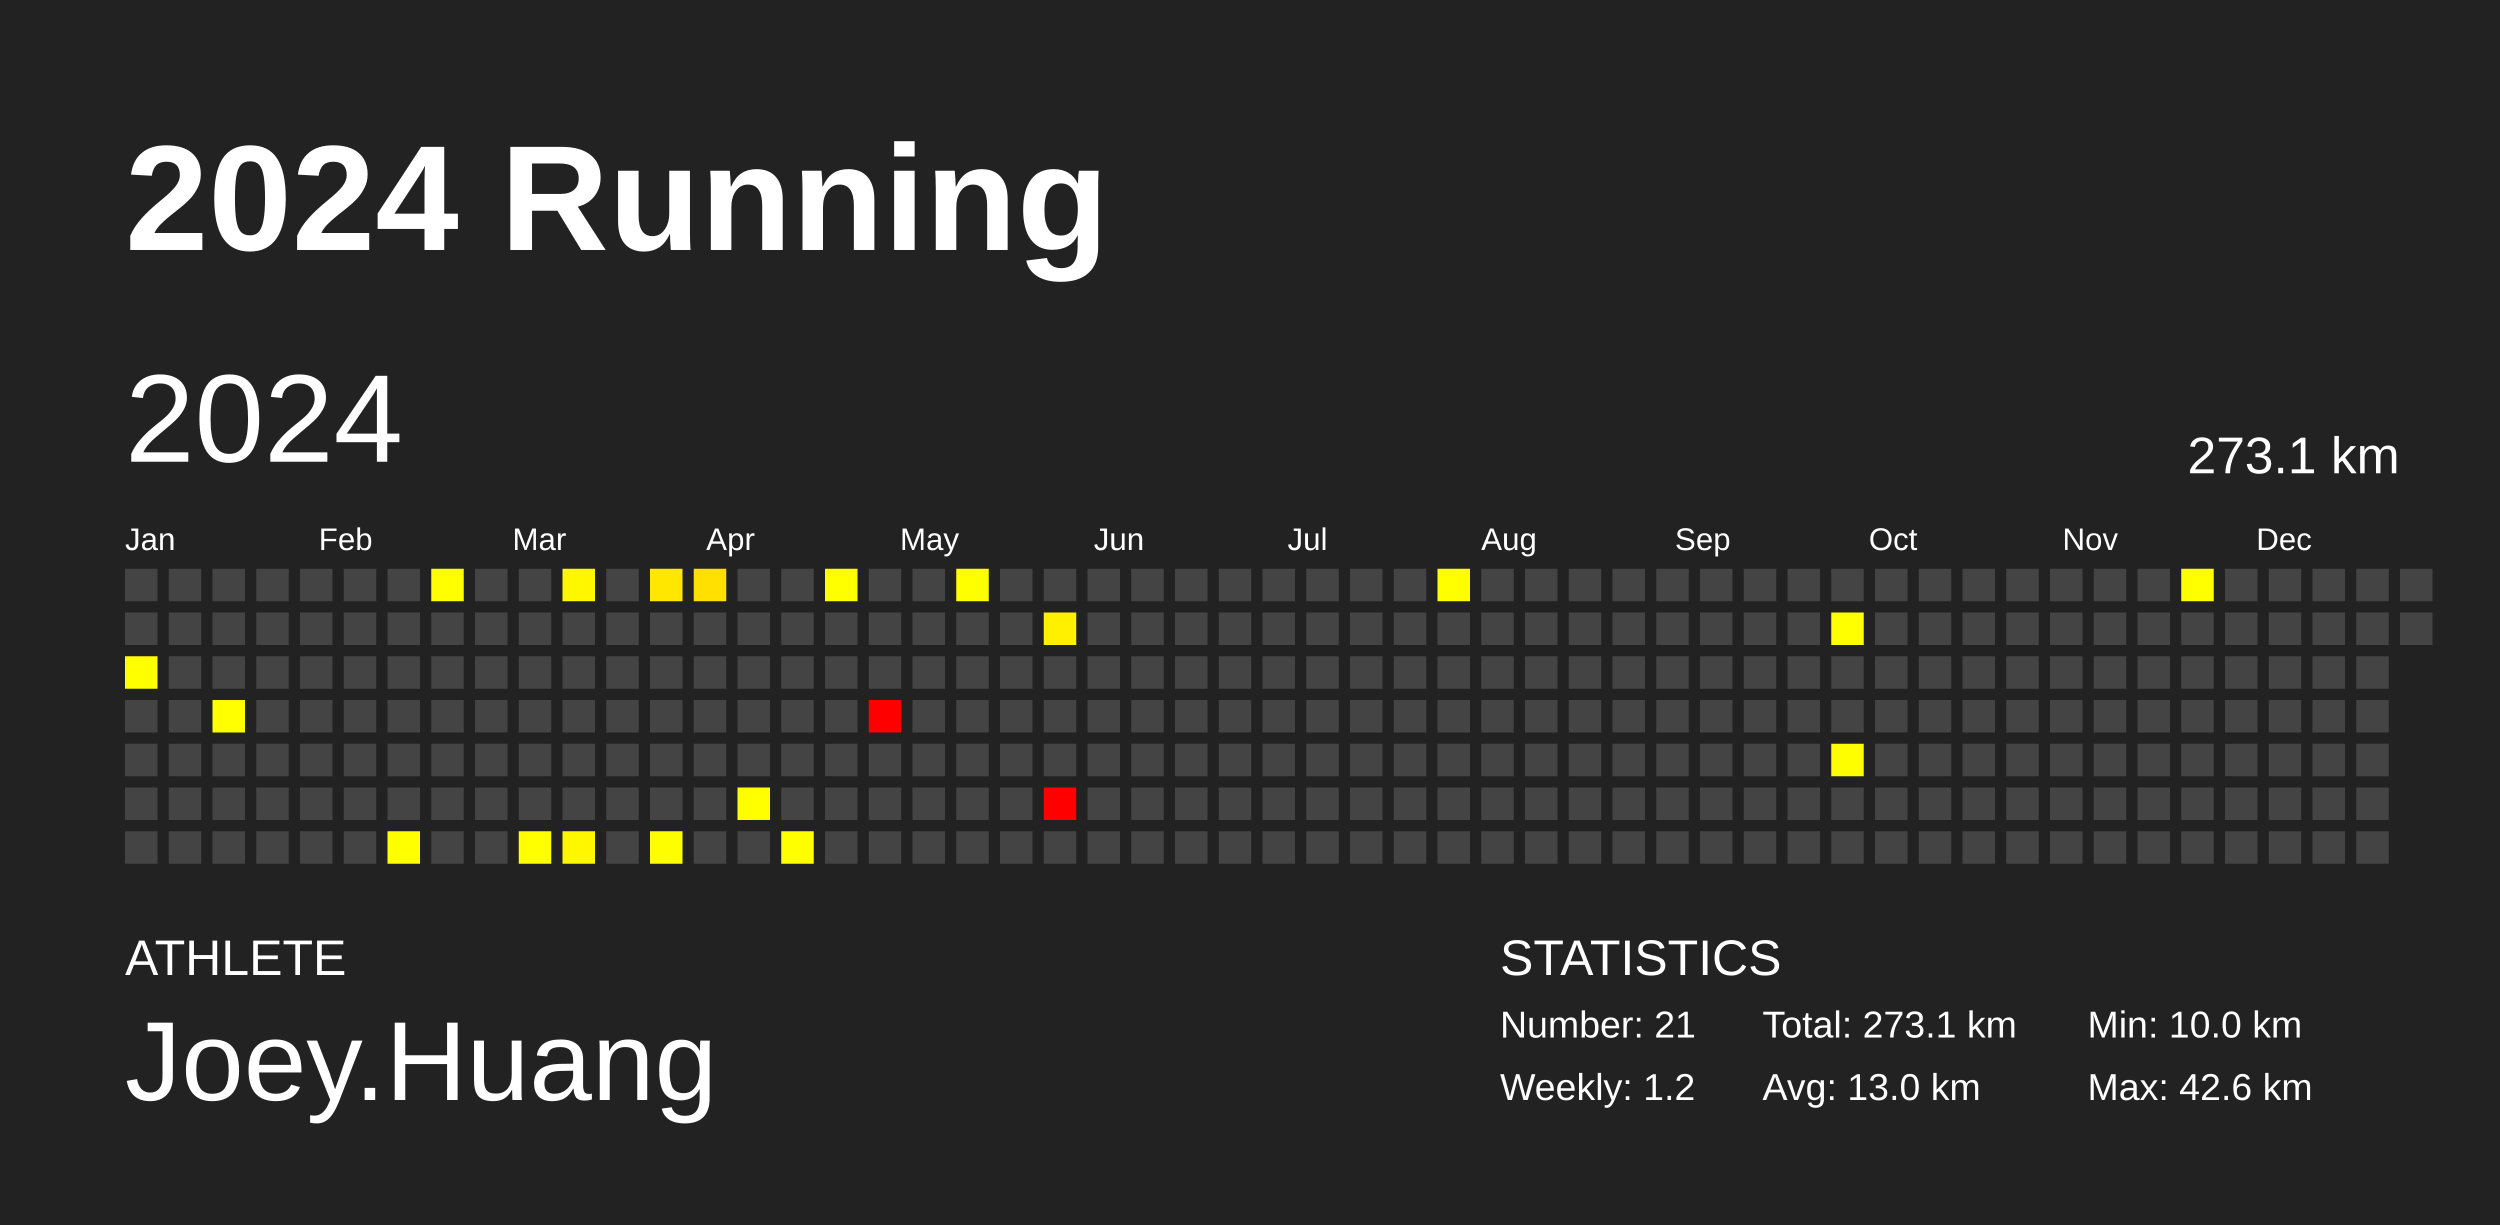
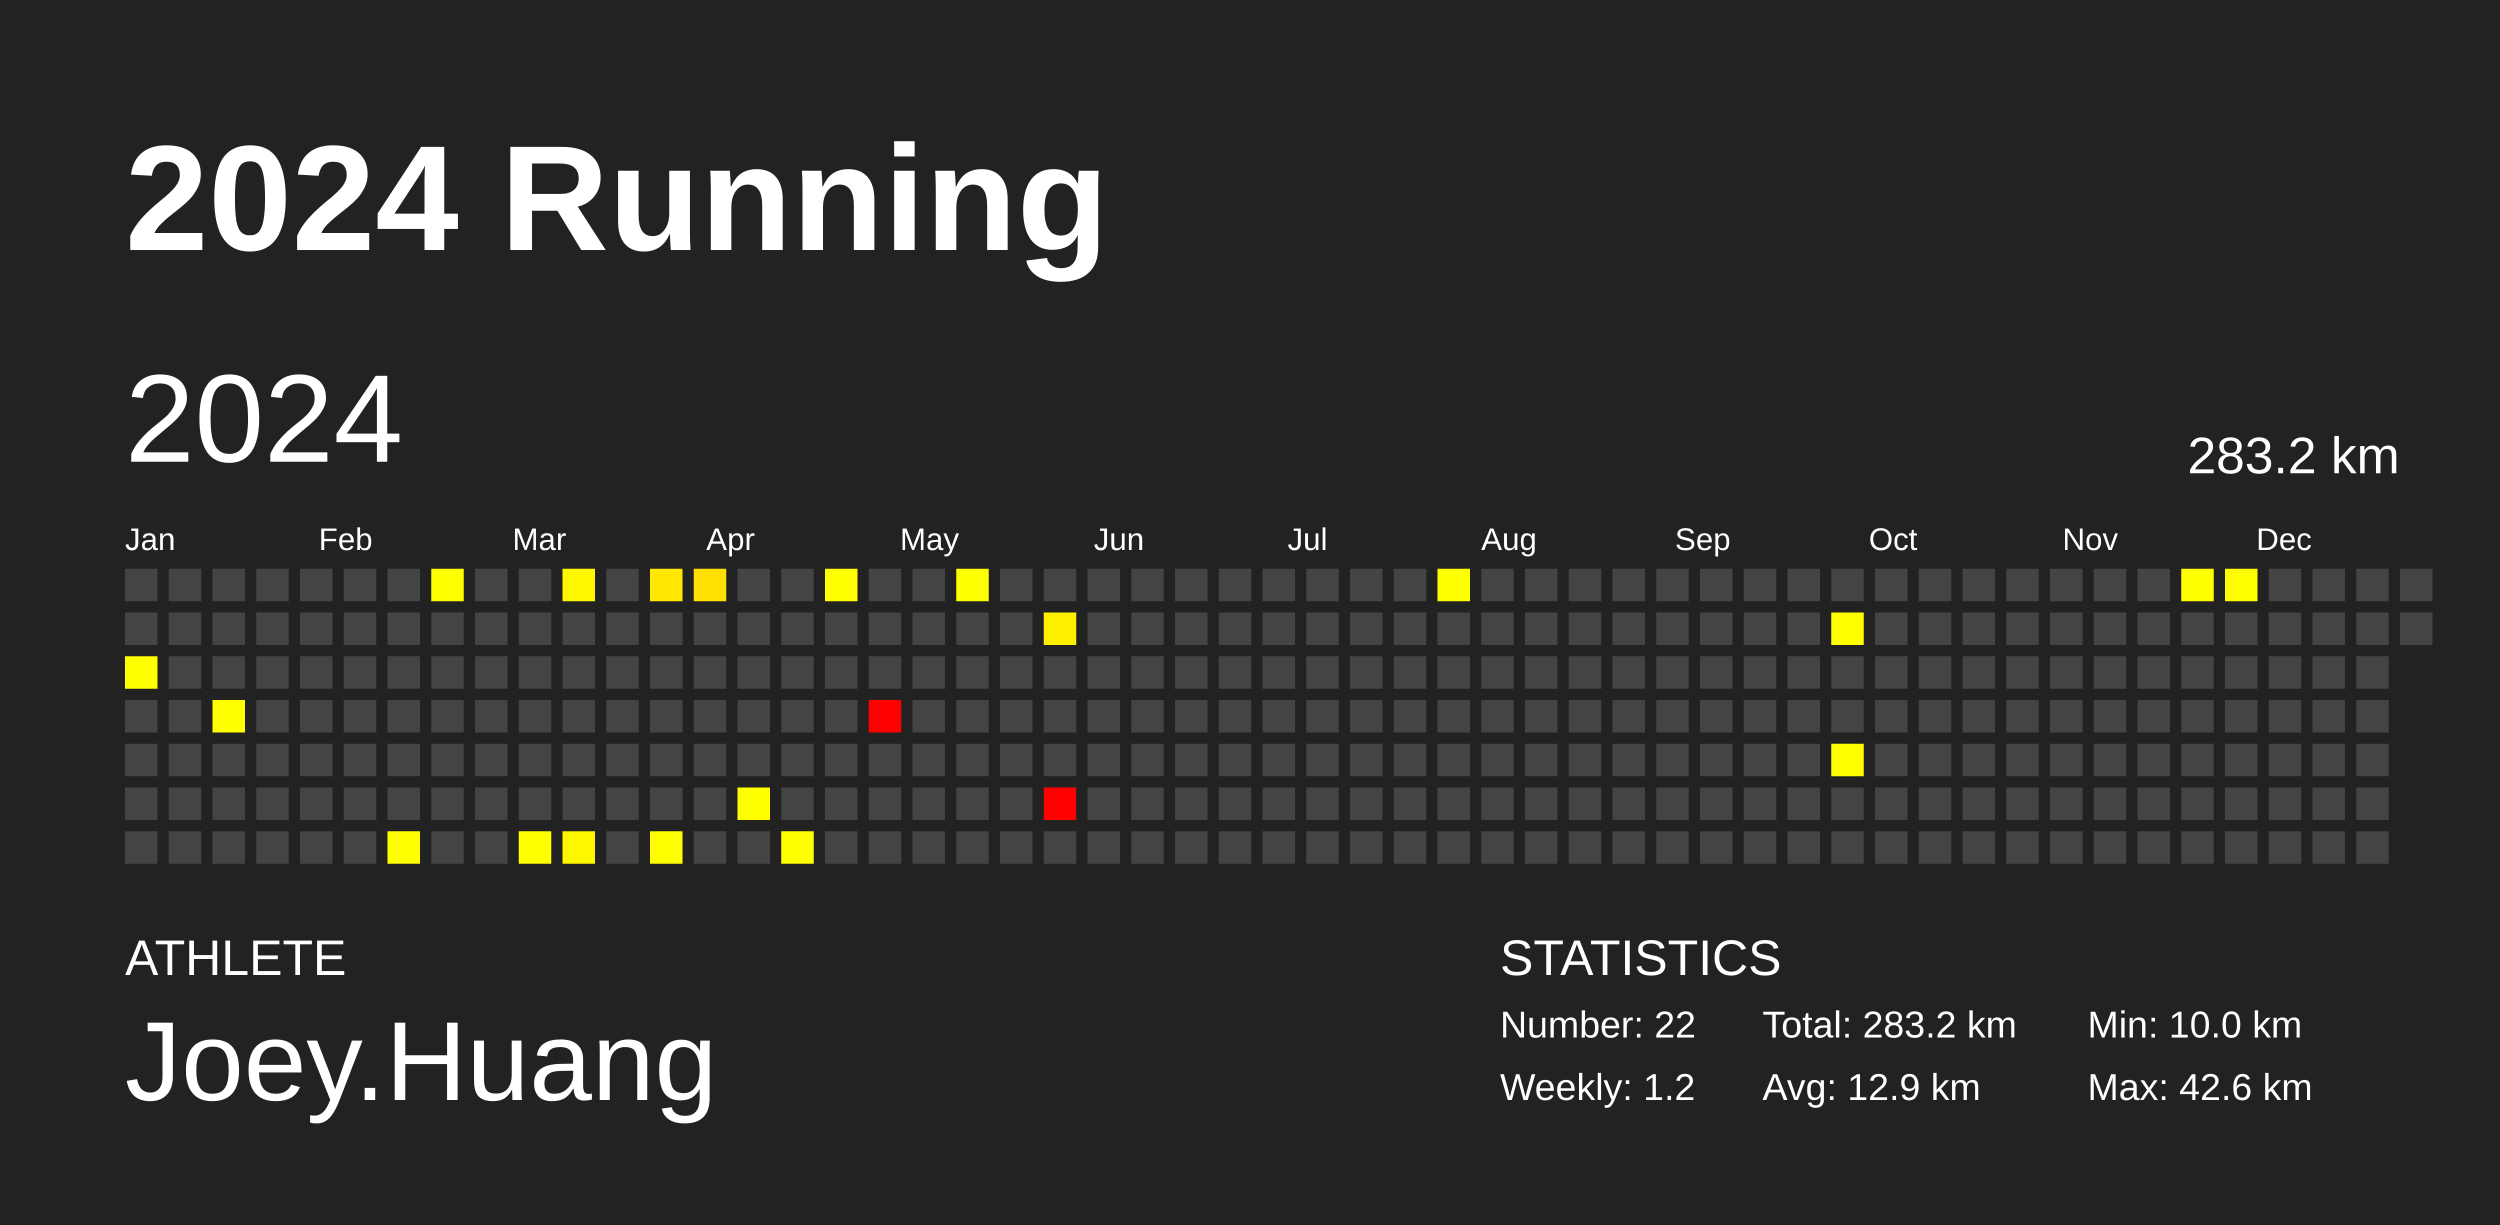
<svg xmlns="http://www.w3.org/2000/svg" baseProfile="full" height="98mm" version="1.1" viewBox="0,0,200,98" width="200mm">
  <defs />
  <rect fill="#222222" height="98" width="200" x="0" y="0" />
  <text fill="#FFFFFF" style="font-size:12px; font-family:Arial; font-weight:bold;" x="10" y="20">2024 Running</text>
  <text fill="#FFFFFF" style="font-size:4px; font-family:Arial" x="10" y="78">ATHLETE</text>
  <text fill="#FFFFFF" style="font-size:9px; font-family:Arial" x="10" y="88">Joey.Huang</text>
  <text fill="#FFFFFF" style="font-size:4px; font-family:Arial" x="120" y="78">STATISTICS</text>
-   <text fill="#FFFFFF" style="font-size:3px; font-family:Arial" x="120" y="83">Number: 21</text>
+   <text fill="#FFFFFF" style="font-size:3px; font-family:Arial" x="120" y="83">Number: 22</text>
  <text fill="#FFFFFF" style="font-size:3px; font-family:Arial" x="120" y="88">Weekly: 1.2</text>
-   <text fill="#FFFFFF" style="font-size:3px; font-family:Arial" x="141" y="83">Total: 273.1 km</text>
-   <text fill="#FFFFFF" style="font-size:3px; font-family:Arial" x="141" y="88">Avg: 13.0 km</text>
+   <text fill="#FFFFFF" style="font-size:3px; font-family:Arial" x="141" y="83">Total: 283.2 km</text>
+   <text fill="#FFFFFF" style="font-size:3px; font-family:Arial" x="141" y="88">Avg: 12.9 km</text>
  <text fill="#FFFFFF" style="font-size:3px; font-family:Arial" x="167" y="83">Min: 10.0 km</text>
  <text fill="#FFFFFF" style="font-size:3px; font-family:Arial" x="167" y="88">Max: 42.6 km</text>
  <text dominant-baseline="hanging" fill="#FFFFFF" style="font-size:10.0px; font-family:Arial;" x="10" y="30">2024</text>
-   <text dominant-baseline="hanging" fill="#FFFFFF" style="font-size:4.125px; font-family:Arial;" x="175" y="35">273.1 km</text>
+   <text dominant-baseline="hanging" fill="#FFFFFF" style="font-size:4.125px; font-family:Arial;" x="175" y="35">283.2 km</text>
  <text fill="#FFFFFF" style="font-size:2.5px; font-family:Arial" x="10.0" y="44">Jan</text>
  <text fill="#FFFFFF" style="font-size:2.5px; font-family:Arial" x="25.5" y="44">Feb</text>
  <text fill="#FFFFFF" style="font-size:2.5px; font-family:Arial" x="41.0" y="44">Mar</text>
  <text fill="#FFFFFF" style="font-size:2.5px; font-family:Arial" x="56.5" y="44">Apr</text>
  <text fill="#FFFFFF" style="font-size:2.5px; font-family:Arial" x="72.0" y="44">May</text>
  <text fill="#FFFFFF" style="font-size:2.5px; font-family:Arial" x="87.5" y="44">Jun</text>
  <text fill="#FFFFFF" style="font-size:2.5px; font-family:Arial" x="103.0" y="44">Jul</text>
  <text fill="#FFFFFF" style="font-size:2.5px; font-family:Arial" x="118.5" y="44">Aug</text>
  <text fill="#FFFFFF" style="font-size:2.5px; font-family:Arial" x="134.0" y="44">Sep</text>
  <text fill="#FFFFFF" style="font-size:2.5px; font-family:Arial" x="149.5" y="44">Oct</text>
  <text fill="#FFFFFF" style="font-size:2.5px; font-family:Arial" x="165.0" y="44">Nov</text>
  <text fill="#FFFFFF" style="font-size:2.5px; font-family:Arial" x="180.5" y="44">Dec</text>
  <rect fill="#444444" height="2.6" width="2.6" x="10.0" y="45.5" />
  <rect fill="#444444" height="2.6" width="2.6" x="10.0" y="49.0" />
  <rect fill="#ffff00" height="2.6" width="2.6" x="10.0" y="52.5" />
  <rect fill="#444444" height="2.6" width="2.6" x="10.0" y="56.0" />
  <rect fill="#444444" height="2.6" width="2.6" x="10.0" y="59.5" />
  <rect fill="#444444" height="2.6" width="2.6" x="10.0" y="63.0" />
  <rect fill="#444444" height="2.6" width="2.6" x="10.0" y="66.5" />
  <rect fill="#444444" height="2.6" width="2.6" x="13.5" y="45.5" />
  <rect fill="#444444" height="2.6" width="2.6" x="13.5" y="49.0" />
  <rect fill="#444444" height="2.6" width="2.6" x="13.5" y="52.5" />
  <rect fill="#444444" height="2.6" width="2.6" x="13.5" y="56.0" />
  <rect fill="#444444" height="2.6" width="2.6" x="13.5" y="59.5" />
  <rect fill="#444444" height="2.6" width="2.6" x="13.5" y="63.0" />
  <rect fill="#444444" height="2.6" width="2.6" x="13.5" y="66.5" />
  <rect fill="#444444" height="2.6" width="2.6" x="17.0" y="45.5" />
  <rect fill="#444444" height="2.6" width="2.6" x="17.0" y="49.0" />
  <rect fill="#444444" height="2.6" width="2.6" x="17.0" y="52.5" />
  <rect fill="#ffff00" height="2.6" width="2.6" x="17.0" y="56.0" />
  <rect fill="#444444" height="2.6" width="2.6" x="17.0" y="59.5" />
  <rect fill="#444444" height="2.6" width="2.6" x="17.0" y="63.0" />
  <rect fill="#444444" height="2.6" width="2.6" x="17.0" y="66.5" />
  <rect fill="#444444" height="2.6" width="2.6" x="20.5" y="45.5" />
  <rect fill="#444444" height="2.6" width="2.6" x="20.5" y="49.0" />
  <rect fill="#444444" height="2.6" width="2.6" x="20.5" y="52.5" />
  <rect fill="#444444" height="2.6" width="2.6" x="20.5" y="56.0" />
  <rect fill="#444444" height="2.6" width="2.6" x="20.5" y="59.5" />
  <rect fill="#444444" height="2.6" width="2.6" x="20.5" y="63.0" />
  <rect fill="#444444" height="2.6" width="2.6" x="20.5" y="66.5" />
  <rect fill="#444444" height="2.6" width="2.6" x="24.0" y="45.5" />
  <rect fill="#444444" height="2.6" width="2.6" x="24.0" y="49.0" />
  <rect fill="#444444" height="2.6" width="2.6" x="24.0" y="52.5" />
  <rect fill="#444444" height="2.6" width="2.6" x="24.0" y="56.0" />
  <rect fill="#444444" height="2.6" width="2.6" x="24.0" y="59.5" />
  <rect fill="#444444" height="2.6" width="2.6" x="24.0" y="63.0" />
  <rect fill="#444444" height="2.6" width="2.6" x="24.0" y="66.5" />
  <rect fill="#444444" height="2.6" width="2.6" x="27.5" y="45.5" />
  <rect fill="#444444" height="2.6" width="2.6" x="27.5" y="49.0" />
  <rect fill="#444444" height="2.6" width="2.6" x="27.5" y="52.5" />
  <rect fill="#444444" height="2.6" width="2.6" x="27.5" y="56.0" />
  <rect fill="#444444" height="2.6" width="2.6" x="27.5" y="59.5" />
  <rect fill="#444444" height="2.6" width="2.6" x="27.5" y="63.0" />
  <rect fill="#444444" height="2.6" width="2.6" x="27.5" y="66.5" />
  <rect fill="#444444" height="2.6" width="2.6" x="31.0" y="45.5" />
  <rect fill="#444444" height="2.6" width="2.6" x="31.0" y="49.0" />
  <rect fill="#444444" height="2.6" width="2.6" x="31.0" y="52.5" />
  <rect fill="#444444" height="2.6" width="2.6" x="31.0" y="56.0" />
  <rect fill="#444444" height="2.6" width="2.6" x="31.0" y="59.5" />
  <rect fill="#444444" height="2.6" width="2.6" x="31.0" y="63.0" />
  <rect fill="#ffff00" height="2.6" width="2.6" x="31.0" y="66.5" />
  <rect fill="#ffff00" height="2.6" width="2.6" x="34.5" y="45.5" />
  <rect fill="#444444" height="2.6" width="2.6" x="34.5" y="49.0" />
  <rect fill="#444444" height="2.6" width="2.6" x="34.5" y="52.5" />
  <rect fill="#444444" height="2.6" width="2.6" x="34.5" y="56.0" />
  <rect fill="#444444" height="2.6" width="2.6" x="34.5" y="59.5" />
  <rect fill="#444444" height="2.6" width="2.6" x="34.5" y="63.0" />
  <rect fill="#444444" height="2.6" width="2.6" x="34.5" y="66.5" />
  <rect fill="#444444" height="2.6" width="2.6" x="38.0" y="45.5" />
  <rect fill="#444444" height="2.6" width="2.6" x="38.0" y="49.0" />
  <rect fill="#444444" height="2.6" width="2.6" x="38.0" y="52.5" />
  <rect fill="#444444" height="2.6" width="2.6" x="38.0" y="56.0" />
  <rect fill="#444444" height="2.6" width="2.6" x="38.0" y="59.5" />
  <rect fill="#444444" height="2.6" width="2.6" x="38.0" y="63.0" />
  <rect fill="#444444" height="2.6" width="2.6" x="38.0" y="66.5" />
  <rect fill="#444444" height="2.6" width="2.6" x="41.5" y="45.5" />
  <rect fill="#444444" height="2.6" width="2.6" x="41.5" y="49.0" />
  <rect fill="#444444" height="2.6" width="2.6" x="41.5" y="52.5" />
  <rect fill="#444444" height="2.6" width="2.6" x="41.5" y="56.0" />
  <rect fill="#444444" height="2.6" width="2.6" x="41.5" y="59.5" />
  <rect fill="#444444" height="2.6" width="2.6" x="41.5" y="63.0" />
  <rect fill="#ffff00" height="2.6" width="2.6" x="41.5" y="66.5" />
  <rect fill="#fff700" height="2.6" width="2.6" x="45.0" y="45.5" />
  <rect fill="#444444" height="2.6" width="2.6" x="45.0" y="49.0" />
  <rect fill="#444444" height="2.6" width="2.6" x="45.0" y="52.5" />
  <rect fill="#444444" height="2.6" width="2.6" x="45.0" y="56.0" />
  <rect fill="#444444" height="2.6" width="2.6" x="45.0" y="59.5" />
  <rect fill="#444444" height="2.6" width="2.6" x="45.0" y="63.0" />
  <rect fill="#fff700" height="2.6" width="2.6" x="45.0" y="66.5" />
  <rect fill="#444444" height="2.6" width="2.6" x="48.5" y="45.5" />
  <rect fill="#444444" height="2.6" width="2.6" x="48.5" y="49.0" />
  <rect fill="#444444" height="2.6" width="2.6" x="48.5" y="52.5" />
  <rect fill="#444444" height="2.6" width="2.6" x="48.5" y="56.0" />
  <rect fill="#444444" height="2.6" width="2.6" x="48.5" y="59.5" />
  <rect fill="#444444" height="2.6" width="2.6" x="48.5" y="63.0" />
  <rect fill="#444444" height="2.6" width="2.6" x="48.5" y="66.5" />
  <rect fill="#ffe700" height="2.6" width="2.6" x="52.0" y="45.5" />
  <rect fill="#444444" height="2.6" width="2.6" x="52.0" y="49.0" />
  <rect fill="#444444" height="2.6" width="2.6" x="52.0" y="52.5" />
  <rect fill="#444444" height="2.6" width="2.6" x="52.0" y="56.0" />
  <rect fill="#444444" height="2.6" width="2.6" x="52.0" y="59.5" />
  <rect fill="#444444" height="2.6" width="2.6" x="52.0" y="63.0" />
  <rect fill="#fffe00" height="2.6" width="2.6" x="52.0" y="66.5" />
  <rect fill="#ffe000" height="2.6" width="2.6" x="55.5" y="45.5" />
  <rect fill="#444444" height="2.6" width="2.6" x="55.5" y="49.0" />
  <rect fill="#444444" height="2.6" width="2.6" x="55.5" y="52.5" />
  <rect fill="#444444" height="2.6" width="2.6" x="55.5" y="56.0" />
  <rect fill="#444444" height="2.6" width="2.6" x="55.5" y="59.5" />
  <rect fill="#444444" height="2.6" width="2.6" x="55.5" y="63.0" />
  <rect fill="#444444" height="2.6" width="2.6" x="55.5" y="66.5" />
  <rect fill="#444444" height="2.6" width="2.6" x="59.0" y="45.5" />
  <rect fill="#444444" height="2.6" width="2.6" x="59.0" y="49.0" />
  <rect fill="#444444" height="2.6" width="2.6" x="59.0" y="52.5" />
  <rect fill="#444444" height="2.6" width="2.6" x="59.0" y="56.0" />
  <rect fill="#444444" height="2.6" width="2.6" x="59.0" y="59.5" />
  <rect fill="#ffff00" height="2.6" width="2.6" x="59.0" y="63.0" />
  <rect fill="#444444" height="2.6" width="2.6" x="59.0" y="66.5" />
  <rect fill="#444444" height="2.6" width="2.6" x="62.5" y="45.5" />
  <rect fill="#444444" height="2.6" width="2.6" x="62.5" y="49.0" />
  <rect fill="#444444" height="2.6" width="2.6" x="62.5" y="52.5" />
  <rect fill="#444444" height="2.6" width="2.6" x="62.5" y="56.0" />
  <rect fill="#444444" height="2.6" width="2.6" x="62.5" y="59.5" />
  <rect fill="#444444" height="2.6" width="2.6" x="62.5" y="63.0" />
  <rect fill="#ffff00" height="2.6" width="2.6" x="62.5" y="66.5" />
  <rect fill="#ffff00" height="2.6" width="2.6" x="66.0" y="45.5" />
  <rect fill="#444444" height="2.6" width="2.6" x="66.0" y="49.0" />
  <rect fill="#444444" height="2.6" width="2.6" x="66.0" y="52.5" />
  <rect fill="#444444" height="2.6" width="2.6" x="66.0" y="56.0" />
  <rect fill="#444444" height="2.6" width="2.6" x="66.0" y="59.5" />
  <rect fill="#444444" height="2.6" width="2.6" x="66.0" y="63.0" />
  <rect fill="#444444" height="2.6" width="2.6" x="66.0" y="66.5" />
  <rect fill="#444444" height="2.6" width="2.6" x="69.5" y="45.5" />
  <rect fill="#444444" height="2.6" width="2.6" x="69.5" y="49.0" />
  <rect fill="#444444" height="2.6" width="2.6" x="69.5" y="52.5" />
  <rect fill="red" height="2.6" width="2.6" x="69.5" y="56.0" />
  <rect fill="#444444" height="2.6" width="2.6" x="69.5" y="59.5" />
  <rect fill="#444444" height="2.6" width="2.6" x="69.5" y="63.0" />
  <rect fill="#444444" height="2.6" width="2.6" x="69.5" y="66.5" />
  <rect fill="#444444" height="2.6" width="2.6" x="73.0" y="45.5" />
  <rect fill="#444444" height="2.6" width="2.6" x="73.0" y="49.0" />
  <rect fill="#444444" height="2.6" width="2.6" x="73.0" y="52.5" />
  <rect fill="#444444" height="2.6" width="2.6" x="73.0" y="56.0" />
  <rect fill="#444444" height="2.6" width="2.6" x="73.0" y="59.5" />
  <rect fill="#444444" height="2.6" width="2.6" x="73.0" y="63.0" />
  <rect fill="#444444" height="2.6" width="2.6" x="73.0" y="66.5" />
  <rect fill="#ffff00" height="2.6" width="2.6" x="76.5" y="45.5" />
  <rect fill="#444444" height="2.6" width="2.6" x="76.5" y="49.0" />
  <rect fill="#444444" height="2.6" width="2.6" x="76.5" y="52.5" />
  <rect fill="#444444" height="2.6" width="2.6" x="76.5" y="56.0" />
  <rect fill="#444444" height="2.6" width="2.6" x="76.5" y="59.5" />
  <rect fill="#444444" height="2.6" width="2.6" x="76.5" y="63.0" />
  <rect fill="#444444" height="2.6" width="2.6" x="76.5" y="66.5" />
  <rect fill="#444444" height="2.6" width="2.6" x="80.0" y="45.5" />
  <rect fill="#444444" height="2.6" width="2.6" x="80.0" y="49.0" />
  <rect fill="#444444" height="2.6" width="2.6" x="80.0" y="52.5" />
  <rect fill="#444444" height="2.6" width="2.6" x="80.0" y="56.0" />
  <rect fill="#444444" height="2.6" width="2.6" x="80.0" y="59.5" />
  <rect fill="#444444" height="2.6" width="2.6" x="80.0" y="63.0" />
  <rect fill="#444444" height="2.6" width="2.6" x="80.0" y="66.5" />
  <rect fill="#444444" height="2.6" width="2.6" x="83.5" y="45.5" />
  <rect fill="#fff000" height="2.6" width="2.6" x="83.5" y="49.0" />
  <rect fill="#444444" height="2.6" width="2.6" x="83.5" y="52.5" />
  <rect fill="#444444" height="2.6" width="2.6" x="83.5" y="56.0" />
  <rect fill="#444444" height="2.6" width="2.6" x="83.5" y="59.5" />
  <rect fill="red" height="2.6" width="2.6" x="83.5" y="63.0" />
  <rect fill="#444444" height="2.6" width="2.6" x="83.5" y="66.5" />
  <rect fill="#444444" height="2.6" width="2.6" x="87.0" y="45.5" />
  <rect fill="#444444" height="2.6" width="2.6" x="87.0" y="49.0" />
  <rect fill="#444444" height="2.6" width="2.6" x="87.0" y="52.5" />
  <rect fill="#444444" height="2.6" width="2.6" x="87.0" y="56.0" />
  <rect fill="#444444" height="2.6" width="2.6" x="87.0" y="59.5" />
  <rect fill="#444444" height="2.6" width="2.6" x="87.0" y="63.0" />
  <rect fill="#444444" height="2.6" width="2.6" x="87.0" y="66.5" />
  <rect fill="#444444" height="2.6" width="2.6" x="90.5" y="45.5" />
  <rect fill="#444444" height="2.6" width="2.6" x="90.5" y="49.0" />
  <rect fill="#444444" height="2.6" width="2.6" x="90.5" y="52.5" />
  <rect fill="#444444" height="2.6" width="2.6" x="90.5" y="56.0" />
  <rect fill="#444444" height="2.6" width="2.6" x="90.5" y="59.5" />
  <rect fill="#444444" height="2.6" width="2.6" x="90.5" y="63.0" />
  <rect fill="#444444" height="2.6" width="2.6" x="90.5" y="66.5" />
  <rect fill="#444444" height="2.6" width="2.6" x="94.0" y="45.5" />
  <rect fill="#444444" height="2.6" width="2.6" x="94.0" y="49.0" />
  <rect fill="#444444" height="2.6" width="2.6" x="94.0" y="52.5" />
  <rect fill="#444444" height="2.6" width="2.6" x="94.0" y="56.0" />
  <rect fill="#444444" height="2.6" width="2.6" x="94.0" y="59.5" />
  <rect fill="#444444" height="2.6" width="2.6" x="94.0" y="63.0" />
  <rect fill="#444444" height="2.6" width="2.6" x="94.0" y="66.5" />
  <rect fill="#444444" height="2.6" width="2.6" x="97.5" y="45.5" />
  <rect fill="#444444" height="2.6" width="2.6" x="97.5" y="49.0" />
  <rect fill="#444444" height="2.6" width="2.6" x="97.5" y="52.5" />
  <rect fill="#444444" height="2.6" width="2.6" x="97.5" y="56.0" />
  <rect fill="#444444" height="2.6" width="2.6" x="97.5" y="59.5" />
  <rect fill="#444444" height="2.6" width="2.6" x="97.5" y="63.0" />
  <rect fill="#444444" height="2.6" width="2.6" x="97.5" y="66.5" />
  <rect fill="#444444" height="2.6" width="2.6" x="101.0" y="45.5" />
  <rect fill="#444444" height="2.6" width="2.6" x="101.0" y="49.0" />
  <rect fill="#444444" height="2.6" width="2.6" x="101.0" y="52.5" />
  <rect fill="#444444" height="2.6" width="2.6" x="101.0" y="56.0" />
  <rect fill="#444444" height="2.6" width="2.6" x="101.0" y="59.5" />
  <rect fill="#444444" height="2.6" width="2.6" x="101.0" y="63.0" />
  <rect fill="#444444" height="2.6" width="2.6" x="101.0" y="66.5" />
  <rect fill="#444444" height="2.6" width="2.6" x="104.5" y="45.5" />
  <rect fill="#444444" height="2.6" width="2.6" x="104.5" y="49.0" />
  <rect fill="#444444" height="2.6" width="2.6" x="104.5" y="52.5" />
  <rect fill="#444444" height="2.6" width="2.6" x="104.5" y="56.0" />
  <rect fill="#444444" height="2.6" width="2.6" x="104.5" y="59.5" />
  <rect fill="#444444" height="2.6" width="2.6" x="104.5" y="63.0" />
  <rect fill="#444444" height="2.6" width="2.6" x="104.5" y="66.5" />
  <rect fill="#444444" height="2.6" width="2.6" x="108.0" y="45.5" />
  <rect fill="#444444" height="2.6" width="2.6" x="108.0" y="49.0" />
  <rect fill="#444444" height="2.6" width="2.6" x="108.0" y="52.5" />
  <rect fill="#444444" height="2.6" width="2.6" x="108.0" y="56.0" />
  <rect fill="#444444" height="2.6" width="2.6" x="108.0" y="59.5" />
  <rect fill="#444444" height="2.6" width="2.6" x="108.0" y="63.0" />
  <rect fill="#444444" height="2.6" width="2.6" x="108.0" y="66.5" />
  <rect fill="#444444" height="2.6" width="2.6" x="111.5" y="45.5" />
  <rect fill="#444444" height="2.6" width="2.6" x="111.5" y="49.0" />
  <rect fill="#444444" height="2.6" width="2.6" x="111.5" y="52.5" />
  <rect fill="#444444" height="2.6" width="2.6" x="111.5" y="56.0" />
  <rect fill="#444444" height="2.6" width="2.6" x="111.5" y="59.5" />
  <rect fill="#444444" height="2.6" width="2.6" x="111.5" y="63.0" />
  <rect fill="#444444" height="2.6" width="2.6" x="111.5" y="66.5" />
  <rect fill="#ffff00" height="2.6" width="2.6" x="115.0" y="45.5" />
  <rect fill="#444444" height="2.6" width="2.6" x="115.0" y="49.0" />
  <rect fill="#444444" height="2.6" width="2.6" x="115.0" y="52.5" />
  <rect fill="#444444" height="2.6" width="2.6" x="115.0" y="56.0" />
  <rect fill="#444444" height="2.6" width="2.6" x="115.0" y="59.5" />
  <rect fill="#444444" height="2.6" width="2.6" x="115.0" y="63.0" />
  <rect fill="#444444" height="2.6" width="2.6" x="115.0" y="66.5" />
  <rect fill="#444444" height="2.6" width="2.6" x="118.5" y="45.5" />
  <rect fill="#444444" height="2.6" width="2.6" x="118.5" y="49.0" />
  <rect fill="#444444" height="2.6" width="2.6" x="118.5" y="52.5" />
  <rect fill="#444444" height="2.6" width="2.6" x="118.5" y="56.0" />
  <rect fill="#444444" height="2.6" width="2.6" x="118.5" y="59.5" />
  <rect fill="#444444" height="2.6" width="2.6" x="118.5" y="63.0" />
  <rect fill="#444444" height="2.6" width="2.6" x="118.5" y="66.5" />
  <rect fill="#444444" height="2.6" width="2.6" x="122.0" y="45.5" />
  <rect fill="#444444" height="2.6" width="2.6" x="122.0" y="49.0" />
  <rect fill="#444444" height="2.6" width="2.6" x="122.0" y="52.5" />
  <rect fill="#444444" height="2.6" width="2.6" x="122.0" y="56.0" />
  <rect fill="#444444" height="2.6" width="2.6" x="122.0" y="59.5" />
  <rect fill="#444444" height="2.6" width="2.6" x="122.0" y="63.0" />
  <rect fill="#444444" height="2.6" width="2.6" x="122.0" y="66.5" />
  <rect fill="#444444" height="2.6" width="2.6" x="125.5" y="45.5" />
  <rect fill="#444444" height="2.6" width="2.6" x="125.5" y="49.0" />
  <rect fill="#444444" height="2.6" width="2.6" x="125.5" y="52.5" />
  <rect fill="#444444" height="2.6" width="2.6" x="125.5" y="56.0" />
  <rect fill="#444444" height="2.6" width="2.6" x="125.5" y="59.5" />
  <rect fill="#444444" height="2.6" width="2.6" x="125.5" y="63.0" />
  <rect fill="#444444" height="2.6" width="2.6" x="125.5" y="66.5" />
  <rect fill="#444444" height="2.6" width="2.6" x="129.0" y="45.5" />
  <rect fill="#444444" height="2.6" width="2.6" x="129.0" y="49.0" />
  <rect fill="#444444" height="2.6" width="2.6" x="129.0" y="52.5" />
  <rect fill="#444444" height="2.6" width="2.6" x="129.0" y="56.0" />
  <rect fill="#444444" height="2.6" width="2.6" x="129.0" y="59.5" />
  <rect fill="#444444" height="2.6" width="2.6" x="129.0" y="63.0" />
  <rect fill="#444444" height="2.6" width="2.6" x="129.0" y="66.5" />
  <rect fill="#444444" height="2.6" width="2.6" x="132.5" y="45.5" />
  <rect fill="#444444" height="2.6" width="2.6" x="132.5" y="49.0" />
  <rect fill="#444444" height="2.6" width="2.6" x="132.5" y="52.5" />
  <rect fill="#444444" height="2.6" width="2.6" x="132.5" y="56.0" />
  <rect fill="#444444" height="2.6" width="2.6" x="132.5" y="59.5" />
  <rect fill="#444444" height="2.6" width="2.6" x="132.5" y="63.0" />
  <rect fill="#444444" height="2.6" width="2.6" x="132.5" y="66.5" />
  <rect fill="#444444" height="2.6" width="2.6" x="136.0" y="45.5" />
  <rect fill="#444444" height="2.6" width="2.6" x="136.0" y="49.0" />
  <rect fill="#444444" height="2.6" width="2.6" x="136.0" y="52.5" />
  <rect fill="#444444" height="2.6" width="2.6" x="136.0" y="56.0" />
  <rect fill="#444444" height="2.6" width="2.6" x="136.0" y="59.5" />
  <rect fill="#444444" height="2.6" width="2.6" x="136.0" y="63.0" />
  <rect fill="#444444" height="2.6" width="2.6" x="136.0" y="66.5" />
  <rect fill="#444444" height="2.6" width="2.6" x="139.5" y="45.5" />
  <rect fill="#444444" height="2.6" width="2.6" x="139.5" y="49.0" />
  <rect fill="#444444" height="2.6" width="2.6" x="139.5" y="52.5" />
  <rect fill="#444444" height="2.6" width="2.6" x="139.5" y="56.0" />
  <rect fill="#444444" height="2.6" width="2.6" x="139.5" y="59.5" />
  <rect fill="#444444" height="2.6" width="2.6" x="139.5" y="63.0" />
  <rect fill="#444444" height="2.6" width="2.6" x="139.5" y="66.5" />
  <rect fill="#444444" height="2.6" width="2.6" x="143.0" y="45.5" />
  <rect fill="#444444" height="2.6" width="2.6" x="143.0" y="49.0" />
  <rect fill="#444444" height="2.6" width="2.6" x="143.0" y="52.5" />
  <rect fill="#444444" height="2.6" width="2.6" x="143.0" y="56.0" />
  <rect fill="#444444" height="2.6" width="2.6" x="143.0" y="59.5" />
  <rect fill="#444444" height="2.6" width="2.6" x="143.0" y="63.0" />
  <rect fill="#444444" height="2.6" width="2.6" x="143.0" y="66.5" />
  <rect fill="#444444" height="2.6" width="2.6" x="146.5" y="45.5" />
  <rect fill="#ffff00" height="2.6" width="2.6" x="146.5" y="49.0" />
  <rect fill="#444444" height="2.6" width="2.6" x="146.5" y="52.5" />
  <rect fill="#444444" height="2.6" width="2.6" x="146.5" y="56.0" />
  <rect fill="#fffe00" height="2.6" width="2.6" x="146.5" y="59.5" />
  <rect fill="#444444" height="2.6" width="2.6" x="146.5" y="63.0" />
  <rect fill="#444444" height="2.6" width="2.6" x="146.5" y="66.5" />
  <rect fill="#444444" height="2.6" width="2.6" x="150.0" y="45.5" />
  <rect fill="#444444" height="2.6" width="2.6" x="150.0" y="49.0" />
  <rect fill="#444444" height="2.6" width="2.6" x="150.0" y="52.5" />
  <rect fill="#444444" height="2.6" width="2.6" x="150.0" y="56.0" />
  <rect fill="#444444" height="2.6" width="2.6" x="150.0" y="59.5" />
  <rect fill="#444444" height="2.6" width="2.6" x="150.0" y="63.0" />
  <rect fill="#444444" height="2.6" width="2.6" x="150.0" y="66.5" />
  <rect fill="#444444" height="2.6" width="2.6" x="153.5" y="45.5" />
  <rect fill="#444444" height="2.6" width="2.6" x="153.5" y="49.0" />
  <rect fill="#444444" height="2.6" width="2.6" x="153.5" y="52.5" />
  <rect fill="#444444" height="2.6" width="2.6" x="153.5" y="56.0" />
  <rect fill="#444444" height="2.6" width="2.6" x="153.5" y="59.5" />
  <rect fill="#444444" height="2.6" width="2.6" x="153.5" y="63.0" />
  <rect fill="#444444" height="2.6" width="2.6" x="153.5" y="66.5" />
  <rect fill="#444444" height="2.6" width="2.6" x="157.0" y="45.5" />
  <rect fill="#444444" height="2.6" width="2.6" x="157.0" y="49.0" />
  <rect fill="#444444" height="2.6" width="2.6" x="157.0" y="52.5" />
  <rect fill="#444444" height="2.6" width="2.6" x="157.0" y="56.0" />
  <rect fill="#444444" height="2.6" width="2.6" x="157.0" y="59.5" />
  <rect fill="#444444" height="2.6" width="2.6" x="157.0" y="63.0" />
  <rect fill="#444444" height="2.6" width="2.6" x="157.0" y="66.5" />
  <rect fill="#444444" height="2.6" width="2.6" x="160.5" y="45.5" />
  <rect fill="#444444" height="2.6" width="2.6" x="160.5" y="49.0" />
  <rect fill="#444444" height="2.6" width="2.6" x="160.5" y="52.5" />
  <rect fill="#444444" height="2.6" width="2.6" x="160.5" y="56.0" />
  <rect fill="#444444" height="2.6" width="2.6" x="160.5" y="59.5" />
  <rect fill="#444444" height="2.6" width="2.6" x="160.5" y="63.0" />
  <rect fill="#444444" height="2.6" width="2.6" x="160.5" y="66.5" />
  <rect fill="#444444" height="2.6" width="2.6" x="164.0" y="45.5" />
  <rect fill="#444444" height="2.6" width="2.6" x="164.0" y="49.0" />
  <rect fill="#444444" height="2.6" width="2.6" x="164.0" y="52.5" />
  <rect fill="#444444" height="2.6" width="2.6" x="164.0" y="56.0" />
  <rect fill="#444444" height="2.6" width="2.6" x="164.0" y="59.5" />
  <rect fill="#444444" height="2.6" width="2.6" x="164.0" y="63.0" />
  <rect fill="#444444" height="2.6" width="2.6" x="164.0" y="66.5" />
  <rect fill="#444444" height="2.6" width="2.6" x="167.5" y="45.5" />
  <rect fill="#444444" height="2.6" width="2.6" x="167.5" y="49.0" />
  <rect fill="#444444" height="2.6" width="2.6" x="167.5" y="52.5" />
  <rect fill="#444444" height="2.6" width="2.6" x="167.5" y="56.0" />
  <rect fill="#444444" height="2.6" width="2.6" x="167.5" y="59.5" />
  <rect fill="#444444" height="2.6" width="2.6" x="167.5" y="63.0" />
  <rect fill="#444444" height="2.6" width="2.6" x="167.5" y="66.5" />
  <rect fill="#444444" height="2.6" width="2.6" x="171.0" y="45.5" />
  <rect fill="#444444" height="2.6" width="2.6" x="171.0" y="49.0" />
  <rect fill="#444444" height="2.6" width="2.6" x="171.0" y="52.5" />
  <rect fill="#444444" height="2.6" width="2.6" x="171.0" y="56.0" />
  <rect fill="#444444" height="2.6" width="2.6" x="171.0" y="59.5" />
  <rect fill="#444444" height="2.6" width="2.6" x="171.0" y="63.0" />
  <rect fill="#444444" height="2.6" width="2.6" x="171.0" y="66.5" />
  <rect fill="#ffff00" height="2.6" width="2.6" x="174.5" y="45.5" />
  <rect fill="#444444" height="2.6" width="2.6" x="174.5" y="49.0" />
  <rect fill="#444444" height="2.6" width="2.6" x="174.5" y="52.5" />
  <rect fill="#444444" height="2.6" width="2.6" x="174.5" y="56.0" />
  <rect fill="#444444" height="2.6" width="2.6" x="174.5" y="59.5" />
  <rect fill="#444444" height="2.6" width="2.6" x="174.5" y="63.0" />
  <rect fill="#444444" height="2.6" width="2.6" x="174.5" y="66.5" />
-   <rect fill="#444444" height="2.6" width="2.6" x="178.0" y="45.5" />
+   <rect fill="#fffe00" height="2.6" width="2.6" x="178.0" y="45.5" />
  <rect fill="#444444" height="2.6" width="2.6" x="178.0" y="49.0" />
  <rect fill="#444444" height="2.6" width="2.6" x="178.0" y="52.5" />
  <rect fill="#444444" height="2.6" width="2.6" x="178.0" y="56.0" />
  <rect fill="#444444" height="2.6" width="2.6" x="178.0" y="59.5" />
  <rect fill="#444444" height="2.6" width="2.6" x="178.0" y="63.0" />
  <rect fill="#444444" height="2.6" width="2.6" x="178.0" y="66.5" />
  <rect fill="#444444" height="2.6" width="2.6" x="181.5" y="45.5" />
  <rect fill="#444444" height="2.6" width="2.6" x="181.5" y="49.0" />
  <rect fill="#444444" height="2.6" width="2.6" x="181.5" y="52.5" />
  <rect fill="#444444" height="2.6" width="2.6" x="181.5" y="56.0" />
  <rect fill="#444444" height="2.6" width="2.6" x="181.5" y="59.5" />
  <rect fill="#444444" height="2.6" width="2.6" x="181.5" y="63.0" />
  <rect fill="#444444" height="2.6" width="2.6" x="181.5" y="66.5" />
  <rect fill="#444444" height="2.6" width="2.6" x="185.0" y="45.5" />
  <rect fill="#444444" height="2.6" width="2.6" x="185.0" y="49.0" />
  <rect fill="#444444" height="2.6" width="2.6" x="185.0" y="52.5" />
  <rect fill="#444444" height="2.6" width="2.6" x="185.0" y="56.0" />
  <rect fill="#444444" height="2.6" width="2.6" x="185.0" y="59.5" />
  <rect fill="#444444" height="2.6" width="2.6" x="185.0" y="63.0" />
  <rect fill="#444444" height="2.6" width="2.6" x="185.0" y="66.5" />
  <rect fill="#444444" height="2.6" width="2.6" x="188.5" y="45.5" />
  <rect fill="#444444" height="2.6" width="2.6" x="188.5" y="49.0" />
  <rect fill="#444444" height="2.6" width="2.6" x="188.5" y="52.5" />
  <rect fill="#444444" height="2.6" width="2.6" x="188.5" y="56.0" />
  <rect fill="#444444" height="2.6" width="2.6" x="188.5" y="59.5" />
  <rect fill="#444444" height="2.6" width="2.6" x="188.5" y="63.0" />
  <rect fill="#444444" height="2.6" width="2.6" x="188.5" y="66.5" />
  <rect fill="#444444" height="2.6" width="2.6" x="192.0" y="45.5" />
  <rect fill="#444444" height="2.6" width="2.6" x="192.0" y="49.0" />
</svg>
